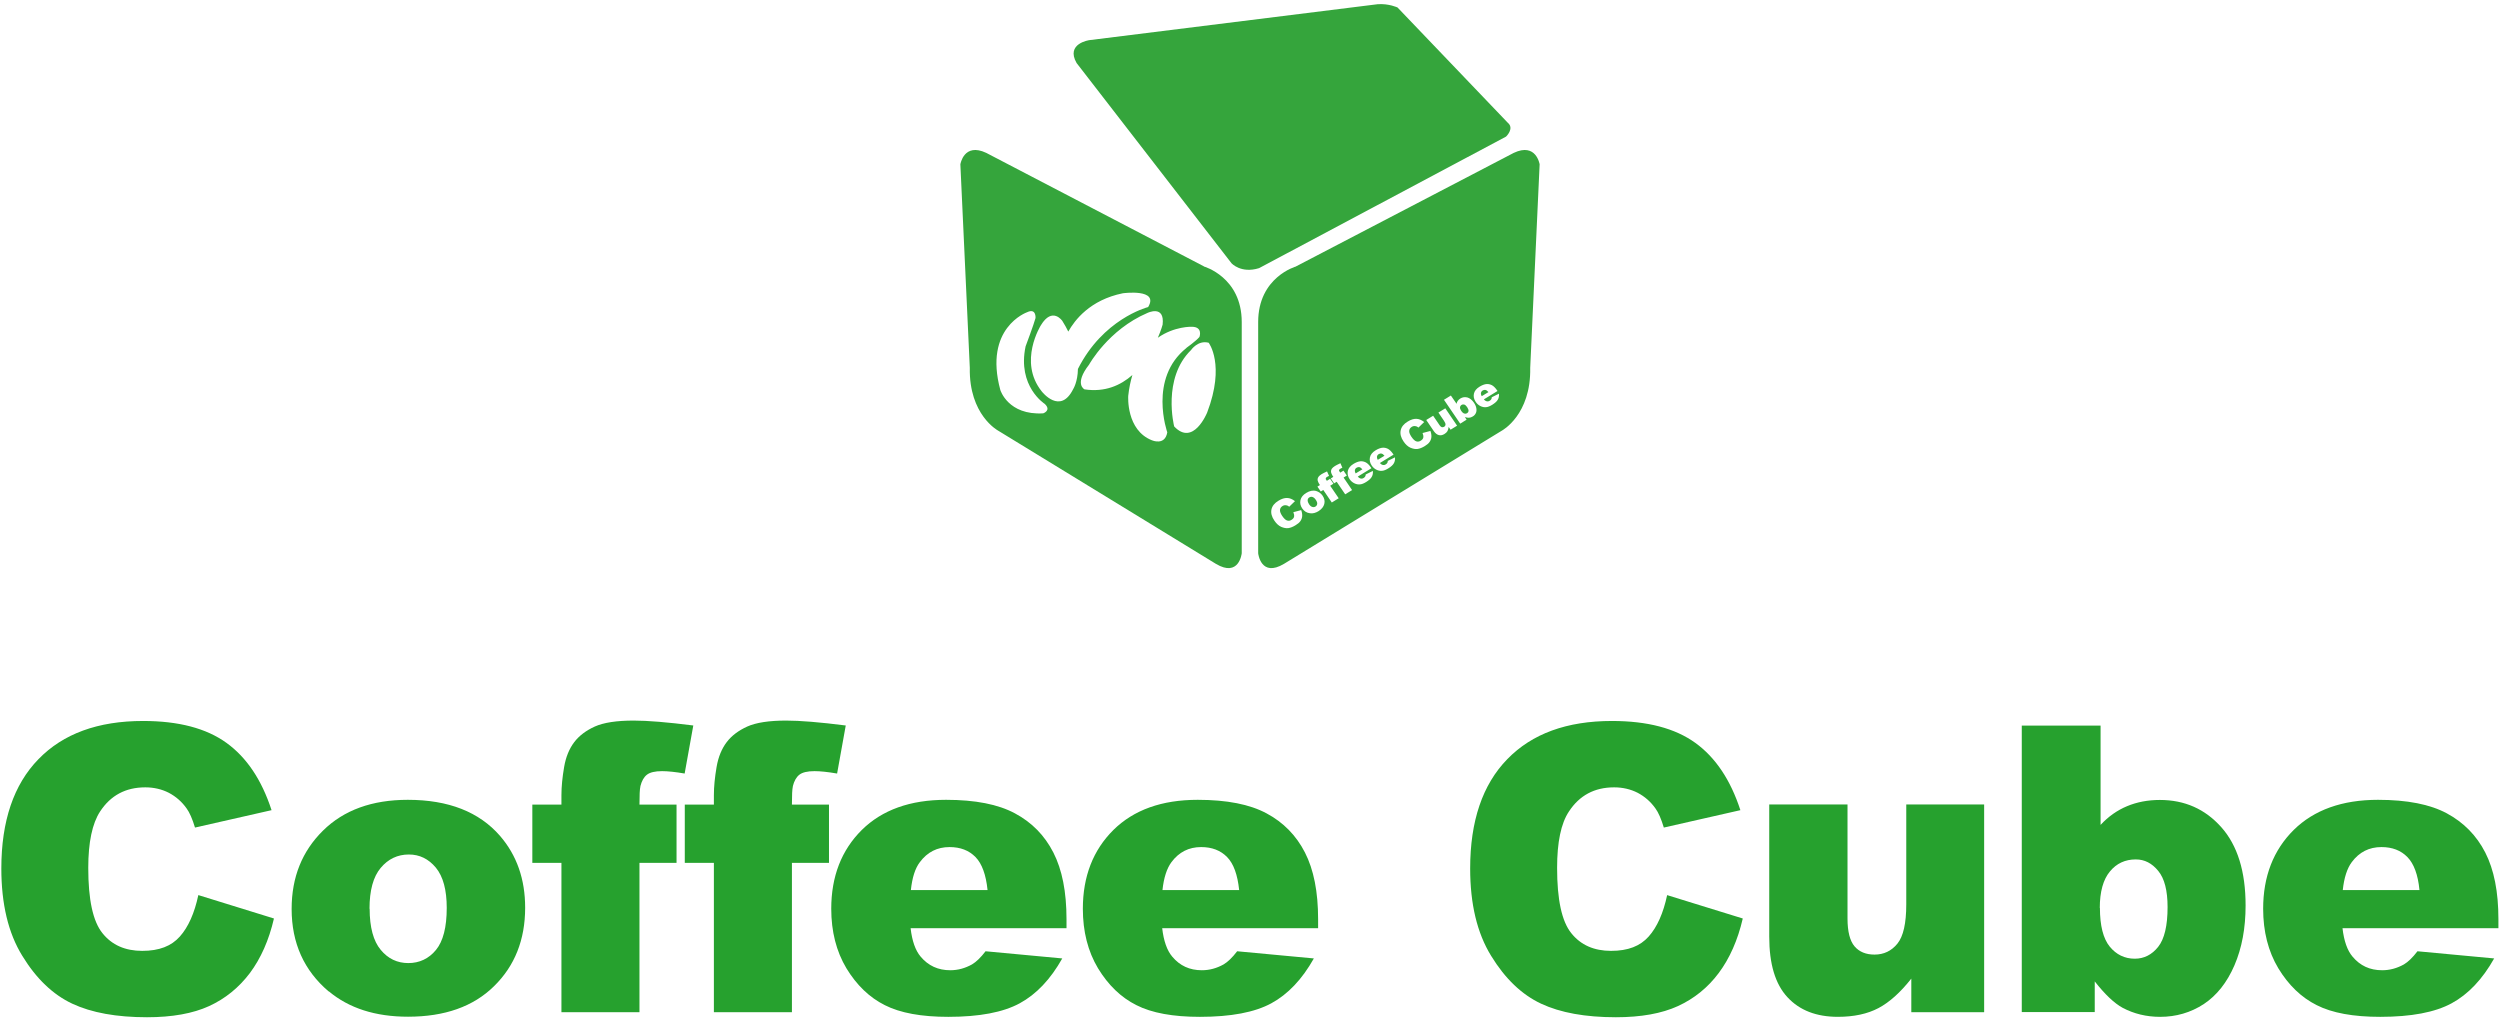
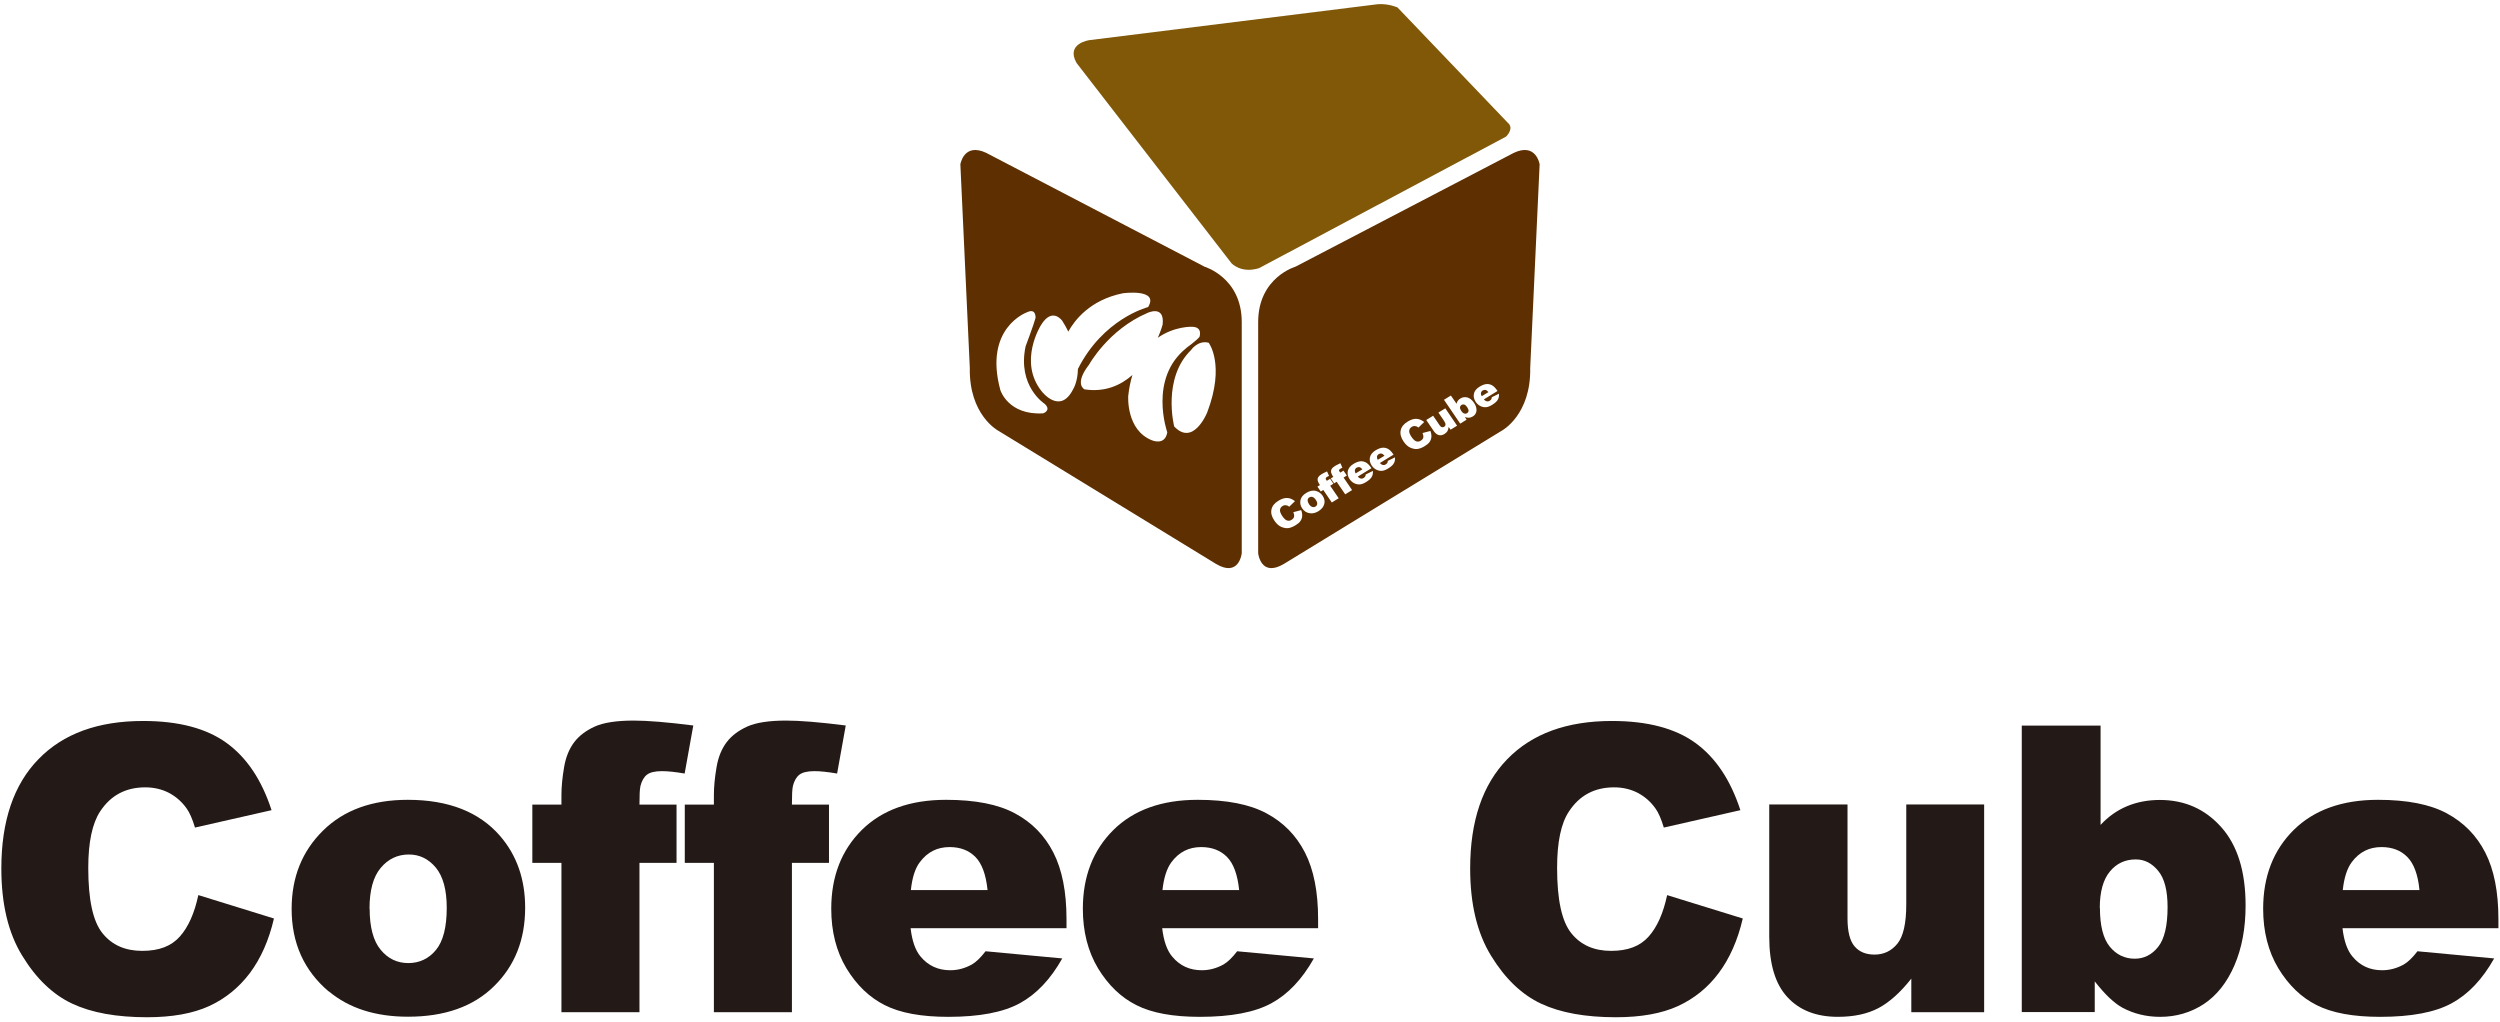
<svg xmlns="http://www.w3.org/2000/svg" width="164" height="67" viewBox="0 0 164 67" fill="none">
-   <path d="M80.785 17.267C80.785 17.267 81.404 17.962 82.595 17.59L98.797 8.961C98.797 8.961 99.363 8.424 98.91 8.052L91.678 0.491C91.678 0.491 91.112 0.225 90.38 0.276L71.47 2.632C71.47 2.632 69.886 2.847 70.625 4.135L80.785 17.267Z" fill="#35A53C" />
-   <path d="M63 10.78C63 10.78 63.226 9.334 64.696 10.028L78.982 17.476L78.976 17.482C78.976 17.482 81.458 18.177 81.458 21.127V36.293C81.456 36.313 81.281 37.897 79.761 36.987L65.481 28.252C65.456 28.238 63.56 27.214 63.619 24.127L63 10.78ZM76.268 21.297C76.42 19.965 75.263 20.533 75.263 20.533C72.701 21.632 71.443 23.919 71.443 23.919C70.439 25.207 71.144 25.542 71.144 25.542C72.482 25.744 73.507 25.283 74.285 24.601C74.165 25.005 74.065 25.46 74.012 25.972C74.01 25.998 73.869 28.218 75.569 28.884C75.586 28.891 76.423 29.253 76.574 28.359C76.574 28.359 75.317 24.829 77.831 22.826V22.819C77.831 22.819 78.437 22.39 78.684 22.105C78.69 22.087 78.925 21.437 78.178 21.436C78.178 21.436 77.046 21.392 75.955 22.156C76.175 21.651 76.268 21.297 76.268 21.297ZM79.289 22.484C78.584 22.295 78.131 22.965 78.131 22.965C76.23 24.82 77.019 27.946 77.026 27.974C78.275 29.303 79.176 27.095 79.189 27.064C80.393 23.913 79.289 22.484 79.289 22.484ZM67.931 20.861C67.931 20.853 67.98 20.194 67.378 20.482C67.34 20.496 64.518 21.514 65.622 25.586C65.622 25.586 66.128 27.254 68.436 27.115C68.442 27.113 68.986 26.923 68.536 26.496C68.536 26.496 66.726 25.352 67.278 22.725C67.283 22.713 67.831 21.245 67.931 20.861ZM75.318 20.143C76.061 18.91 73.659 19.238 73.659 19.238C71.51 19.674 70.499 21 70.08 21.752C69.967 21.525 69.841 21.291 69.688 21.051C69.688 21.051 69.035 20.097 68.283 21.335C68.283 21.335 66.773 23.723 68.337 25.675C68.357 25.7 69.548 27.233 70.399 25.529C70.405 25.521 70.699 25.054 70.712 24.203C72.35 20.951 75.188 20.177 75.318 20.143ZM75.318 20.143C75.317 20.144 75.317 20.146 75.316 20.148L75.323 20.142C75.323 20.142 75.322 20.142 75.318 20.143Z" fill="#35A53C" />
-   <path d="M99.304 10.028C100.774 9.334 101 10.78 101 10.78L100.382 24.127C100.441 27.223 98.532 28.244 98.519 28.252L84.232 36.987C82.716 37.895 82.539 36.321 82.536 36.293V21.127C82.536 18.177 85.018 17.481 85.018 17.481V17.476L99.304 10.028ZM84.439 32.667C84.266 32.661 84.079 32.718 83.873 32.844C83.607 33.002 83.454 33.197 83.407 33.425C83.361 33.652 83.421 33.898 83.601 34.157C83.734 34.353 83.88 34.486 84.046 34.562C84.212 34.631 84.365 34.663 84.512 34.645C84.651 34.626 84.818 34.562 84.991 34.454C85.137 34.366 85.244 34.278 85.311 34.177C85.377 34.076 85.417 33.968 85.424 33.849C85.43 33.729 85.411 33.602 85.357 33.463L84.831 33.602H84.845C84.891 33.715 84.905 33.81 84.892 33.893C84.878 33.975 84.818 34.044 84.725 34.101C84.632 34.164 84.531 34.177 84.432 34.145C84.332 34.114 84.226 34.012 84.106 33.836C84.013 33.691 83.967 33.576 83.967 33.481C83.967 33.355 84.027 33.261 84.14 33.191C84.186 33.166 84.239 33.141 84.292 33.141C84.345 33.141 84.399 33.147 84.452 33.166C84.485 33.179 84.526 33.204 84.572 33.242L84.951 32.875C84.778 32.742 84.611 32.673 84.439 32.667ZM86.349 32.212C86.142 32.149 85.915 32.194 85.683 32.339C85.477 32.465 85.357 32.616 85.311 32.806C85.271 32.995 85.304 33.173 85.424 33.35C85.55 33.539 85.723 33.646 85.942 33.671C86.122 33.696 86.309 33.646 86.495 33.532C86.701 33.4 86.828 33.242 86.874 33.059C86.921 32.869 86.88 32.693 86.761 32.516C86.654 32.364 86.515 32.263 86.349 32.212ZM86.103 32.603C86.176 32.629 86.249 32.686 86.315 32.787C86.388 32.894 86.421 32.983 86.408 33.059C86.395 33.134 86.362 33.192 86.295 33.23C86.235 33.267 86.162 33.28 86.089 33.255C86.009 33.236 85.936 33.172 85.869 33.071V33.065C85.803 32.964 85.777 32.876 85.783 32.8C85.79 32.724 85.829 32.667 85.895 32.629C85.955 32.591 86.029 32.578 86.103 32.603ZM87.054 30.924C86.894 31 86.774 31.056 86.694 31.106C86.601 31.169 86.528 31.227 86.495 31.277C86.462 31.328 86.435 31.385 86.435 31.436C86.428 31.486 86.441 31.543 86.468 31.605C86.494 31.669 86.521 31.726 86.555 31.77L86.588 31.82L86.422 31.922L86.642 32.244L86.808 32.143L87.366 32.964L87.819 32.685L87.26 31.865L87.473 31.732L87.253 31.41L87.04 31.543C87.007 31.492 86.981 31.441 86.981 31.441L86.974 31.454C86.967 31.416 86.967 31.391 86.974 31.366C86.98 31.341 87.007 31.315 87.047 31.29C87.08 31.265 87.127 31.246 87.186 31.221L87.054 30.924ZM87.932 30.387C87.772 30.462 87.652 30.52 87.572 30.57C87.479 30.633 87.406 30.69 87.373 30.74C87.34 30.791 87.314 30.848 87.314 30.898C87.307 30.949 87.32 31.006 87.347 31.069C87.373 31.132 87.399 31.189 87.433 31.233L87.466 31.283L87.3 31.385L87.519 31.707L87.686 31.605L88.245 32.427L88.697 32.149L88.139 31.328L88.352 31.195L88.132 30.873L87.919 31.006C87.886 30.955 87.858 30.904 87.858 30.904L87.846 30.917C87.839 30.879 87.839 30.854 87.846 30.829C87.852 30.804 87.879 30.778 87.919 30.753C87.952 30.728 87.999 30.709 88.059 30.684L87.932 30.387ZM89.236 30.261C89.11 30.273 88.956 30.33 88.79 30.431C88.584 30.557 88.458 30.709 88.418 30.892C88.378 31.075 88.417 31.259 88.537 31.436C88.624 31.562 88.731 31.65 88.851 31.707C88.97 31.764 89.09 31.789 89.21 31.776C89.33 31.77 89.469 31.713 89.622 31.618C89.802 31.505 89.922 31.397 89.981 31.29C90.048 31.183 90.075 31.049 90.061 30.892L89.589 31.126C89.589 31.176 89.576 31.221 89.562 31.246C89.536 31.29 89.502 31.328 89.456 31.354C89.39 31.398 89.316 31.41 89.236 31.385C89.183 31.372 89.123 31.328 89.069 31.265L89.968 30.715L89.961 30.709L89.928 30.658C89.821 30.507 89.716 30.399 89.603 30.336C89.49 30.279 89.369 30.248 89.236 30.261ZM89.176 30.645C89.236 30.658 89.303 30.703 89.369 30.785H89.376L88.93 31.057C88.89 30.987 88.877 30.924 88.877 30.873C88.884 30.791 88.917 30.728 88.99 30.684C89.05 30.646 89.116 30.633 89.176 30.645ZM90.686 29.37C90.56 29.383 90.407 29.439 90.241 29.54C90.035 29.666 89.908 29.818 89.868 30.001C89.828 30.184 89.868 30.368 89.988 30.545C90.075 30.671 90.181 30.76 90.301 30.816C90.421 30.873 90.54 30.898 90.66 30.886C90.78 30.879 90.919 30.822 91.072 30.727C91.252 30.614 91.372 30.507 91.432 30.399C91.498 30.292 91.525 30.159 91.512 30.001L91.039 30.235C91.039 30.286 91.026 30.324 91.013 30.355C90.986 30.4 90.953 30.438 90.906 30.463C90.84 30.507 90.766 30.519 90.686 30.494C90.633 30.482 90.574 30.437 90.52 30.374L91.419 29.824L91.412 29.818L91.379 29.768C91.272 29.616 91.166 29.509 91.053 29.445C90.94 29.389 90.82 29.358 90.686 29.37ZM90.627 29.755C90.687 29.767 90.753 29.812 90.819 29.894H90.826L90.381 30.166C90.341 30.096 90.327 30.033 90.327 29.982C90.334 29.9 90.367 29.837 90.44 29.793C90.5 29.755 90.567 29.742 90.627 29.755ZM92.916 27.475C92.743 27.468 92.557 27.525 92.351 27.651C92.085 27.809 91.931 28.005 91.885 28.232C91.838 28.46 91.897 28.707 92.077 28.966C92.21 29.162 92.357 29.294 92.523 29.37C92.69 29.439 92.843 29.471 92.989 29.452C93.129 29.433 93.295 29.37 93.468 29.263C93.614 29.174 93.721 29.085 93.787 28.984C93.854 28.883 93.894 28.776 93.9 28.656C93.907 28.536 93.887 28.41 93.834 28.27L93.309 28.409H93.321C93.368 28.523 93.382 28.618 93.368 28.7C93.355 28.782 93.295 28.851 93.202 28.908C93.109 28.971 93.009 28.985 92.909 28.953C92.809 28.922 92.703 28.82 92.583 28.644C92.49 28.498 92.444 28.385 92.443 28.29C92.443 28.164 92.503 28.069 92.616 27.999C92.663 27.974 92.716 27.948 92.769 27.948C92.823 27.948 92.876 27.955 92.929 27.974C92.962 27.986 93.002 28.012 93.049 28.05L93.428 27.684C93.255 27.551 93.089 27.481 92.916 27.475ZM94.359 27.064L94.732 27.613C94.799 27.714 94.832 27.797 94.825 27.86C94.819 27.917 94.785 27.968 94.732 27.999C94.679 28.024 94.632 28.037 94.586 28.024C94.539 28.012 94.486 27.968 94.439 27.898L94.014 27.273L93.561 27.551L94.054 28.277C94.153 28.422 94.266 28.51 94.386 28.542C94.505 28.574 94.626 28.548 94.752 28.473C94.845 28.416 94.912 28.353 94.952 28.283C94.992 28.214 95.018 28.119 95.031 28.006L95.158 28.189L95.577 27.93L95.584 27.923L94.812 26.786L94.359 27.064ZM94.726 26.225L94.719 26.218L95.79 27.791L96.209 27.531L96.097 27.361C96.203 27.393 96.289 27.405 96.356 27.405C96.449 27.399 96.529 27.374 96.608 27.323C96.701 27.273 96.768 27.197 96.814 27.102C96.861 27.008 96.868 26.9 96.848 26.78C96.828 26.66 96.775 26.54 96.689 26.414C96.562 26.231 96.416 26.116 96.256 26.072C96.09 26.034 95.943 26.053 95.797 26.142C95.73 26.186 95.671 26.237 95.631 26.294C95.591 26.351 95.564 26.414 95.551 26.489L95.178 25.946L94.726 26.225ZM95.883 26.559C95.936 26.527 95.99 26.521 96.057 26.54C96.116 26.559 96.183 26.616 96.242 26.704C96.309 26.805 96.343 26.894 96.336 26.957C96.329 27.02 96.295 27.071 96.242 27.102C96.189 27.14 96.123 27.146 96.057 27.127C95.99 27.108 95.923 27.051 95.856 26.95C95.797 26.862 95.77 26.786 95.776 26.717C95.79 26.647 95.823 26.596 95.883 26.559ZM97.507 25.194C97.38 25.207 97.227 25.264 97.061 25.365C96.855 25.491 96.728 25.643 96.689 25.826C96.649 26.009 96.689 26.192 96.809 26.369C96.895 26.495 97.001 26.584 97.121 26.641C97.241 26.698 97.361 26.724 97.481 26.711C97.6 26.705 97.74 26.647 97.893 26.553C98.072 26.439 98.192 26.332 98.252 26.225C98.319 26.117 98.345 25.984 98.332 25.826L97.859 26.06C97.859 26.11 97.846 26.154 97.833 26.18C97.806 26.224 97.773 26.262 97.727 26.287C97.66 26.331 97.587 26.345 97.507 26.319C97.454 26.307 97.394 26.262 97.341 26.199L98.238 25.649L98.232 25.643L98.199 25.593C98.093 25.441 97.986 25.334 97.873 25.27C97.76 25.214 97.64 25.182 97.507 25.194ZM97.447 25.58C97.507 25.593 97.573 25.643 97.64 25.719H97.647L97.201 25.99C97.161 25.921 97.147 25.858 97.147 25.808C97.154 25.726 97.188 25.662 97.261 25.618C97.321 25.58 97.387 25.567 97.447 25.58Z" fill="#35A53C" />
-   <path d="M12.992 58.712L17.971 60.253C17.64 61.681 17.108 62.874 16.393 63.831C15.669 64.789 14.78 65.512 13.716 66C12.652 66.487 11.292 66.731 9.644 66.731C7.647 66.731 6.008 66.435 4.744 65.843C3.48 65.251 2.381 64.206 1.466 62.708C0.541 61.211 0.088 59.304 0.088 56.97C0.088 53.861 0.899 51.467 2.521 49.804C4.142 48.132 6.427 47.296 9.391 47.296C11.711 47.296 13.533 47.775 14.858 48.733C16.183 49.691 17.169 51.162 17.814 53.147L12.792 54.288C12.617 53.713 12.434 53.295 12.242 53.034C11.929 52.59 11.536 52.251 11.074 52.007C10.612 51.772 10.098 51.65 9.531 51.65C8.24 51.65 7.255 52.181 6.566 53.234C6.052 54.018 5.79 55.255 5.79 56.935C5.79 59.016 6.095 60.444 6.723 61.219C7.342 61.994 8.214 62.377 9.33 62.377C10.446 62.377 11.24 62.064 11.798 61.437C12.356 60.81 12.757 59.904 13.01 58.72L12.992 58.712Z" fill="#26A12E" />
-   <path d="M21.564 65.041C19.942 63.666 19.131 61.863 19.131 59.625C19.131 57.544 19.82 55.838 21.189 54.488C22.558 53.138 24.415 52.468 26.751 52.468C29.419 52.468 31.434 53.26 32.803 54.836C33.901 56.108 34.45 57.675 34.45 59.547C34.45 61.645 33.77 63.361 32.41 64.693C31.05 66.034 29.167 66.696 26.769 66.696C24.624 66.696 22.898 66.139 21.572 65.033L21.564 65.041ZM24.249 59.617C24.249 60.827 24.493 61.733 24.973 62.307C25.452 62.891 26.063 63.178 26.786 63.178C27.51 63.178 28.129 62.891 28.6 62.316C29.071 61.741 29.306 60.827 29.306 59.556C29.306 58.38 29.071 57.501 28.591 56.917C28.112 56.343 27.527 56.055 26.821 56.055C26.08 56.055 25.461 56.351 24.973 56.935C24.484 57.518 24.24 58.415 24.24 59.608L24.249 59.617Z" fill="#26A12E" />
-   <path d="M42.01 51.589C41.966 51.78 41.949 52.172 41.949 52.781H44.381V56.604H41.949V66.4H36.83V56.604H34.921V52.781H36.83V52.163C36.83 51.606 36.891 50.996 37.005 50.326C37.118 49.655 37.345 49.115 37.667 48.689C37.99 48.262 38.444 47.923 39.019 47.661C39.603 47.4 40.449 47.27 41.574 47.27C42.472 47.27 43.771 47.374 45.48 47.592L44.913 50.744C44.303 50.639 43.806 50.587 43.431 50.587C42.969 50.587 42.637 50.666 42.437 50.822C42.236 50.979 42.097 51.231 42.01 51.571V51.589Z" fill="#26A12E" />
-   <path d="M52.011 51.589C51.967 51.78 51.95 52.172 51.95 52.781H54.382V56.604H51.95V66.4H46.831V56.604H44.922V52.781H46.831V52.163C46.831 51.606 46.892 50.996 47.006 50.326C47.119 49.655 47.346 49.115 47.668 48.689C47.991 48.262 48.444 47.923 49.02 47.661C49.604 47.4 50.45 47.27 51.575 47.27C52.473 47.27 53.772 47.374 55.481 47.592L54.914 50.744C54.304 50.639 53.807 50.587 53.432 50.587C52.97 50.587 52.638 50.666 52.438 50.822C52.237 50.979 52.098 51.231 52.011 51.571V51.589Z" fill="#26A12E" />
-   <path d="M69.981 60.888H59.736C59.831 61.724 60.05 62.351 60.398 62.76C60.895 63.352 61.541 63.648 62.334 63.648C62.84 63.648 63.31 63.518 63.764 63.265C64.043 63.1 64.339 62.812 64.653 62.403L69.684 62.873C68.917 64.24 67.984 65.224 66.894 65.816C65.804 66.409 64.243 66.705 62.212 66.705C60.442 66.705 59.056 66.452 58.044 65.938C57.033 65.433 56.196 64.624 55.524 63.518C54.862 62.412 54.53 61.106 54.53 59.617C54.53 57.492 55.202 55.768 56.536 54.444C57.87 53.13 59.709 52.468 62.064 52.468C63.973 52.468 65.482 52.764 66.58 53.356C67.688 53.948 68.525 54.801 69.1 55.925C69.675 57.048 69.963 58.502 69.963 60.296V60.888H69.981ZM64.784 58.389C64.679 57.379 64.418 56.656 63.991 56.221C63.563 55.785 62.997 55.568 62.29 55.568C61.48 55.568 60.834 55.898 60.346 56.552C60.032 56.961 59.84 57.57 59.753 58.389H64.784Z" fill="#26A12E" />
-   <path d="M86.486 60.888H76.24C76.336 61.724 76.554 62.351 76.903 62.76C77.4 63.352 78.037 63.648 78.839 63.648C79.345 63.648 79.815 63.518 80.269 63.265C80.548 63.1 80.844 62.812 81.158 62.403L86.189 62.873C85.422 64.24 84.489 65.224 83.399 65.816C82.309 66.409 80.748 66.705 78.717 66.705C76.947 66.705 75.56 66.452 74.549 65.938C73.538 65.433 72.701 64.624 72.029 63.518C71.367 62.412 71.035 61.106 71.035 59.617C71.035 57.492 71.707 55.768 73.041 54.444C74.375 53.13 76.214 52.468 78.569 52.468C80.478 52.468 81.987 52.764 83.085 53.356C84.192 53.948 85.029 54.801 85.605 55.925C86.18 57.048 86.468 58.502 86.468 60.296V60.888H86.486ZM81.289 58.389C81.184 57.379 80.923 56.656 80.496 56.221C80.068 55.785 79.501 55.568 78.795 55.568C77.984 55.568 77.339 55.898 76.851 56.552C76.546 56.961 76.345 57.57 76.258 58.389H81.289Z" fill="#26A12E" />
-   <path d="M109.339 58.712L114.326 60.253C113.995 61.681 113.463 62.874 112.748 63.831C112.033 64.789 111.135 65.512 110.071 66C109.008 66.487 107.648 66.731 106 66.731C104.003 66.731 102.364 66.435 101.099 65.843C99.835 65.251 98.737 64.206 97.821 62.708C96.897 61.211 96.443 59.304 96.443 56.97C96.443 53.861 97.254 51.467 98.876 49.804C100.498 48.132 102.782 47.296 105.747 47.296C108.066 47.296 109.888 47.775 111.214 48.733C112.539 49.691 113.524 51.162 114.169 53.147L109.147 54.288C108.973 53.713 108.79 53.295 108.598 53.034C108.284 52.59 107.892 52.251 107.43 52.007C106.967 51.772 106.453 51.65 105.886 51.65C104.596 51.65 103.611 52.181 102.922 53.234C102.399 54.018 102.146 55.255 102.146 56.935C102.146 59.016 102.451 60.444 103.079 61.219C103.698 61.994 104.57 62.377 105.686 62.377C106.802 62.377 107.595 62.064 108.153 61.437C108.711 60.81 109.112 59.904 109.365 58.72L109.339 58.712Z" fill="#26A12E" />
-   <path d="M130.152 66.4H125.382V64.197C124.667 65.102 123.952 65.747 123.229 66.13C122.505 66.513 121.616 66.704 120.561 66.704C119.157 66.704 118.05 66.278 117.256 65.416C116.454 64.554 116.062 63.23 116.062 61.445V52.773H121.197V60.261C121.197 61.114 121.354 61.724 121.659 62.081C121.964 62.438 122.4 62.621 122.967 62.621C123.577 62.621 124.074 62.386 124.467 61.907C124.859 61.428 125.051 60.566 125.051 59.329V52.773H130.16V66.391L130.152 66.4Z" fill="#26A12E" />
-   <path d="M132.637 47.6H137.798V54.114C138.304 53.565 138.888 53.156 139.534 52.886C140.179 52.616 140.902 52.477 141.687 52.477C143.309 52.477 144.652 53.069 145.715 54.262C146.779 55.455 147.311 57.17 147.311 59.399C147.311 60.888 147.067 62.194 146.579 63.326C146.09 64.458 145.419 65.303 144.565 65.869C143.71 66.426 142.751 66.705 141.705 66.705C140.807 66.705 139.987 66.505 139.246 66.113C138.688 65.808 138.077 65.225 137.415 64.38V66.391H132.628V47.592L132.637 47.6ZM137.755 59.556C137.755 60.731 137.973 61.576 138.4 62.099C138.827 62.621 139.377 62.891 140.039 62.891C140.65 62.891 141.164 62.63 141.574 62.116C141.984 61.602 142.193 60.731 142.193 59.504C142.193 58.424 141.992 57.632 141.583 57.135C141.173 56.63 140.684 56.378 140.109 56.378C139.411 56.378 138.845 56.639 138.409 57.17C137.973 57.693 137.746 58.494 137.746 59.565L137.755 59.556Z" fill="#26A12E" />
-   <path d="M163.913 60.888H153.668C153.764 61.724 153.982 62.351 154.331 62.76C154.828 63.352 155.464 63.648 156.267 63.648C156.772 63.648 157.243 63.518 157.697 63.265C157.976 63.1 158.272 62.812 158.586 62.403L163.617 62.873C162.85 64.24 161.917 65.224 160.827 65.816C159.737 66.409 158.176 66.705 156.144 66.705C154.375 66.705 152.988 66.452 151.977 65.938C150.965 65.433 150.128 64.624 149.457 63.518C148.794 62.412 148.463 61.106 148.463 59.617C148.463 57.492 149.134 55.768 150.468 54.444C151.802 53.13 153.651 52.468 155.996 52.468C157.906 52.468 159.414 52.764 160.513 53.356C161.611 53.948 162.457 54.801 163.033 55.925C163.608 57.048 163.896 58.502 163.896 60.296V60.888H163.913ZM158.717 58.389C158.621 57.379 158.35 56.656 157.923 56.221C157.496 55.785 156.929 55.568 156.223 55.568C155.412 55.568 154.767 55.898 154.279 56.552C153.973 56.961 153.773 57.57 153.686 58.389H158.717Z" fill="#26A12E" />
+   <path d="M80.785 17.267C80.785 17.267 81.404 17.962 82.595 17.59L98.797 8.961C98.797 8.961 99.363 8.424 98.91 8.052L91.678 0.491C91.678 0.491 91.112 0.225 90.38 0.276L71.47 2.632C71.47 2.632 69.886 2.847 70.625 4.135L80.785 17.267Z" fill="#805808" />
+   <path d="M63 10.78C63 10.78 63.226 9.334 64.696 10.028L78.982 17.476L78.976 17.482C78.976 17.482 81.458 18.177 81.458 21.127V36.293C81.456 36.313 81.281 37.897 79.761 36.987L65.481 28.252C65.456 28.238 63.56 27.214 63.619 24.127L63 10.78ZM76.268 21.297C76.42 19.965 75.263 20.533 75.263 20.533C72.701 21.632 71.443 23.919 71.443 23.919C70.439 25.207 71.144 25.542 71.144 25.542C72.482 25.744 73.507 25.283 74.285 24.601C74.165 25.005 74.065 25.46 74.012 25.972C74.01 25.998 73.869 28.218 75.569 28.884C75.586 28.891 76.423 29.253 76.574 28.359C76.574 28.359 75.317 24.829 77.831 22.826V22.819C77.831 22.819 78.437 22.39 78.684 22.105C78.69 22.087 78.925 21.437 78.178 21.436C78.178 21.436 77.046 21.392 75.955 22.156C76.175 21.651 76.268 21.297 76.268 21.297ZM79.289 22.484C78.584 22.295 78.131 22.965 78.131 22.965C76.23 24.82 77.019 27.946 77.026 27.974C78.275 29.303 79.176 27.095 79.189 27.064C80.393 23.913 79.289 22.484 79.289 22.484ZM67.931 20.861C67.931 20.853 67.98 20.194 67.378 20.482C67.34 20.496 64.518 21.514 65.622 25.586C65.622 25.586 66.128 27.254 68.436 27.115C68.442 27.113 68.986 26.923 68.536 26.496C68.536 26.496 66.726 25.352 67.278 22.725C67.283 22.713 67.831 21.245 67.931 20.861ZM75.318 20.143C76.061 18.91 73.659 19.238 73.659 19.238C71.51 19.674 70.499 21 70.08 21.752C69.967 21.525 69.841 21.291 69.688 21.051C69.688 21.051 69.035 20.097 68.283 21.335C68.283 21.335 66.773 23.723 68.337 25.675C68.357 25.7 69.548 27.233 70.399 25.529C70.405 25.521 70.699 25.054 70.712 24.203C72.35 20.951 75.188 20.177 75.318 20.143ZM75.318 20.143C75.317 20.144 75.317 20.146 75.316 20.148L75.323 20.142C75.323 20.142 75.322 20.142 75.318 20.143Z" fill="#5E2F00" />
+   <path d="M99.304 10.028C100.774 9.334 101 10.78 101 10.78L100.382 24.127C100.441 27.223 98.532 28.244 98.519 28.252L84.232 36.987C82.716 37.895 82.539 36.321 82.536 36.293V21.127C82.536 18.177 85.018 17.481 85.018 17.481V17.476L99.304 10.028ZM84.439 32.667C84.266 32.661 84.079 32.718 83.873 32.844C83.607 33.002 83.454 33.197 83.407 33.425C83.361 33.652 83.421 33.898 83.601 34.157C83.734 34.353 83.88 34.486 84.046 34.562C84.212 34.631 84.365 34.663 84.512 34.645C84.651 34.626 84.818 34.562 84.991 34.454C85.137 34.366 85.244 34.278 85.311 34.177C85.377 34.076 85.417 33.968 85.424 33.849C85.43 33.729 85.411 33.602 85.357 33.463L84.831 33.602H84.845C84.891 33.715 84.905 33.81 84.892 33.893C84.878 33.975 84.818 34.044 84.725 34.101C84.632 34.164 84.531 34.177 84.432 34.145C84.332 34.114 84.226 34.012 84.106 33.836C84.013 33.691 83.967 33.576 83.967 33.481C83.967 33.355 84.027 33.261 84.14 33.191C84.186 33.166 84.239 33.141 84.292 33.141C84.345 33.141 84.399 33.147 84.452 33.166C84.485 33.179 84.526 33.204 84.572 33.242L84.951 32.875C84.778 32.742 84.611 32.673 84.439 32.667ZM86.349 32.212C86.142 32.149 85.915 32.194 85.683 32.339C85.477 32.465 85.357 32.616 85.311 32.806C85.271 32.995 85.304 33.173 85.424 33.35C85.55 33.539 85.723 33.646 85.942 33.671C86.122 33.696 86.309 33.646 86.495 33.532C86.701 33.4 86.828 33.242 86.874 33.059C86.921 32.869 86.88 32.693 86.761 32.516C86.654 32.364 86.515 32.263 86.349 32.212ZM86.103 32.603C86.176 32.629 86.249 32.686 86.315 32.787C86.388 32.894 86.421 32.983 86.408 33.059C86.395 33.134 86.362 33.192 86.295 33.23C86.235 33.267 86.162 33.28 86.089 33.255C86.009 33.236 85.936 33.172 85.869 33.071V33.065C85.803 32.964 85.777 32.876 85.783 32.8C85.79 32.724 85.829 32.667 85.895 32.629C85.955 32.591 86.029 32.578 86.103 32.603ZM87.054 30.924C86.894 31 86.774 31.056 86.694 31.106C86.601 31.169 86.528 31.227 86.495 31.277C86.462 31.328 86.435 31.385 86.435 31.436C86.428 31.486 86.441 31.543 86.468 31.605C86.494 31.669 86.521 31.726 86.555 31.77L86.588 31.82L86.422 31.922L86.642 32.244L86.808 32.143L87.366 32.964L87.819 32.685L87.26 31.865L87.473 31.732L87.253 31.41L87.04 31.543C87.007 31.492 86.981 31.441 86.981 31.441L86.974 31.454C86.967 31.416 86.967 31.391 86.974 31.366C86.98 31.341 87.007 31.315 87.047 31.29C87.08 31.265 87.127 31.246 87.186 31.221L87.054 30.924ZM87.932 30.387C87.772 30.462 87.652 30.52 87.572 30.57C87.479 30.633 87.406 30.69 87.373 30.74C87.34 30.791 87.314 30.848 87.314 30.898C87.307 30.949 87.32 31.006 87.347 31.069C87.373 31.132 87.399 31.189 87.433 31.233L87.466 31.283L87.3 31.385L87.519 31.707L87.686 31.605L88.245 32.427L88.697 32.149L88.139 31.328L88.352 31.195L88.132 30.873L87.919 31.006C87.886 30.955 87.858 30.904 87.858 30.904L87.846 30.917C87.839 30.879 87.839 30.854 87.846 30.829C87.852 30.804 87.879 30.778 87.919 30.753C87.952 30.728 87.999 30.709 88.059 30.684L87.932 30.387ZM89.236 30.261C89.11 30.273 88.956 30.33 88.79 30.431C88.584 30.557 88.458 30.709 88.418 30.892C88.378 31.075 88.417 31.259 88.537 31.436C88.624 31.562 88.731 31.65 88.851 31.707C88.97 31.764 89.09 31.789 89.21 31.776C89.33 31.77 89.469 31.713 89.622 31.618C89.802 31.505 89.922 31.397 89.981 31.29C90.048 31.183 90.075 31.049 90.061 30.892L89.589 31.126C89.589 31.176 89.576 31.221 89.562 31.246C89.536 31.29 89.502 31.328 89.456 31.354C89.39 31.398 89.316 31.41 89.236 31.385C89.183 31.372 89.123 31.328 89.069 31.265L89.968 30.715L89.961 30.709L89.928 30.658C89.821 30.507 89.716 30.399 89.603 30.336C89.49 30.279 89.369 30.248 89.236 30.261ZM89.176 30.645C89.236 30.658 89.303 30.703 89.369 30.785H89.376L88.93 31.057C88.89 30.987 88.877 30.924 88.877 30.873C88.884 30.791 88.917 30.728 88.99 30.684C89.05 30.646 89.116 30.633 89.176 30.645ZM90.686 29.37C90.56 29.383 90.407 29.439 90.241 29.54C90.035 29.666 89.908 29.818 89.868 30.001C89.828 30.184 89.868 30.368 89.988 30.545C90.075 30.671 90.181 30.76 90.301 30.816C90.421 30.873 90.54 30.898 90.66 30.886C90.78 30.879 90.919 30.822 91.072 30.727C91.252 30.614 91.372 30.507 91.432 30.399C91.498 30.292 91.525 30.159 91.512 30.001L91.039 30.235C91.039 30.286 91.026 30.324 91.013 30.355C90.986 30.4 90.953 30.438 90.906 30.463C90.84 30.507 90.766 30.519 90.686 30.494C90.633 30.482 90.574 30.437 90.52 30.374L91.419 29.824L91.412 29.818L91.379 29.768C91.272 29.616 91.166 29.509 91.053 29.445C90.94 29.389 90.82 29.358 90.686 29.37ZM90.627 29.755C90.687 29.767 90.753 29.812 90.819 29.894H90.826L90.381 30.166C90.341 30.096 90.327 30.033 90.327 29.982C90.334 29.9 90.367 29.837 90.44 29.793C90.5 29.755 90.567 29.742 90.627 29.755ZM92.916 27.475C92.743 27.468 92.557 27.525 92.351 27.651C92.085 27.809 91.931 28.005 91.885 28.232C91.838 28.46 91.897 28.707 92.077 28.966C92.21 29.162 92.357 29.294 92.523 29.37C92.69 29.439 92.843 29.471 92.989 29.452C93.129 29.433 93.295 29.37 93.468 29.263C93.614 29.174 93.721 29.085 93.787 28.984C93.854 28.883 93.894 28.776 93.9 28.656C93.907 28.536 93.887 28.41 93.834 28.27L93.309 28.409H93.321C93.368 28.523 93.382 28.618 93.368 28.7C93.355 28.782 93.295 28.851 93.202 28.908C93.109 28.971 93.009 28.985 92.909 28.953C92.809 28.922 92.703 28.82 92.583 28.644C92.49 28.498 92.444 28.385 92.443 28.29C92.443 28.164 92.503 28.069 92.616 27.999C92.663 27.974 92.716 27.948 92.769 27.948C92.823 27.948 92.876 27.955 92.929 27.974C92.962 27.986 93.002 28.012 93.049 28.05L93.428 27.684C93.255 27.551 93.089 27.481 92.916 27.475ZM94.359 27.064L94.732 27.613C94.799 27.714 94.832 27.797 94.825 27.86C94.819 27.917 94.785 27.968 94.732 27.999C94.679 28.024 94.632 28.037 94.586 28.024C94.539 28.012 94.486 27.968 94.439 27.898L94.014 27.273L93.561 27.551L94.054 28.277C94.153 28.422 94.266 28.51 94.386 28.542C94.505 28.574 94.626 28.548 94.752 28.473C94.845 28.416 94.912 28.353 94.952 28.283C94.992 28.214 95.018 28.119 95.031 28.006L95.158 28.189L95.577 27.93L95.584 27.923L94.812 26.786L94.359 27.064ZM94.726 26.225L94.719 26.218L95.79 27.791L96.209 27.531L96.097 27.361C96.203 27.393 96.289 27.405 96.356 27.405C96.449 27.399 96.529 27.374 96.608 27.323C96.701 27.273 96.768 27.197 96.814 27.102C96.861 27.008 96.868 26.9 96.848 26.78C96.828 26.66 96.775 26.54 96.689 26.414C96.562 26.231 96.416 26.116 96.256 26.072C96.09 26.034 95.943 26.053 95.797 26.142C95.73 26.186 95.671 26.237 95.631 26.294C95.591 26.351 95.564 26.414 95.551 26.489L95.178 25.946L94.726 26.225ZM95.883 26.559C95.936 26.527 95.99 26.521 96.057 26.54C96.116 26.559 96.183 26.616 96.242 26.704C96.309 26.805 96.343 26.894 96.336 26.957C96.329 27.02 96.295 27.071 96.242 27.102C96.189 27.14 96.123 27.146 96.057 27.127C95.99 27.108 95.923 27.051 95.856 26.95C95.797 26.862 95.77 26.786 95.776 26.717C95.79 26.647 95.823 26.596 95.883 26.559ZM97.507 25.194C97.38 25.207 97.227 25.264 97.061 25.365C96.855 25.491 96.728 25.643 96.689 25.826C96.649 26.009 96.689 26.192 96.809 26.369C96.895 26.495 97.001 26.584 97.121 26.641C97.241 26.698 97.361 26.724 97.481 26.711C97.6 26.705 97.74 26.647 97.893 26.553C98.072 26.439 98.192 26.332 98.252 26.225C98.319 26.117 98.345 25.984 98.332 25.826L97.859 26.06C97.859 26.11 97.846 26.154 97.833 26.18C97.806 26.224 97.773 26.262 97.727 26.287C97.66 26.331 97.587 26.345 97.507 26.319C97.454 26.307 97.394 26.262 97.341 26.199L98.238 25.649L98.232 25.643L98.199 25.593C98.093 25.441 97.986 25.334 97.873 25.27C97.76 25.214 97.64 25.182 97.507 25.194ZM97.447 25.58C97.507 25.593 97.573 25.643 97.64 25.719H97.647L97.201 25.99C97.161 25.921 97.147 25.858 97.147 25.808C97.154 25.726 97.188 25.662 97.261 25.618C97.321 25.58 97.387 25.567 97.447 25.58Z" fill="#5E2F00" />
+   <path d="M12.992 58.712L17.971 60.253C17.64 61.681 17.108 62.874 16.393 63.831C15.669 64.789 14.78 65.512 13.716 66C12.652 66.487 11.292 66.731 9.644 66.731C7.647 66.731 6.008 66.435 4.744 65.843C3.48 65.251 2.381 64.206 1.466 62.708C0.541 61.211 0.088 59.304 0.088 56.97C0.088 53.861 0.899 51.467 2.521 49.804C4.142 48.132 6.427 47.296 9.391 47.296C11.711 47.296 13.533 47.775 14.858 48.733C16.183 49.691 17.169 51.162 17.814 53.147L12.792 54.288C12.617 53.713 12.434 53.295 12.242 53.034C11.929 52.59 11.536 52.251 11.074 52.007C10.612 51.772 10.098 51.65 9.531 51.65C8.24 51.65 7.255 52.181 6.566 53.234C6.052 54.018 5.79 55.255 5.79 56.935C5.79 59.016 6.095 60.444 6.723 61.219C7.342 61.994 8.214 62.377 9.33 62.377C10.446 62.377 11.24 62.064 11.798 61.437C12.356 60.81 12.757 59.904 13.01 58.72L12.992 58.712Z" fill="#231916" />
+   <path d="M21.564 65.041C19.942 63.666 19.131 61.863 19.131 59.625C19.131 57.544 19.82 55.838 21.189 54.488C22.558 53.138 24.415 52.468 26.751 52.468C29.419 52.468 31.434 53.26 32.803 54.836C33.901 56.108 34.45 57.675 34.45 59.547C34.45 61.645 33.77 63.361 32.41 64.693C31.05 66.034 29.167 66.696 26.769 66.696C24.624 66.696 22.898 66.139 21.572 65.033L21.564 65.041ZM24.249 59.617C24.249 60.827 24.493 61.733 24.973 62.307C25.452 62.891 26.063 63.178 26.786 63.178C27.51 63.178 28.129 62.891 28.6 62.316C29.071 61.741 29.306 60.827 29.306 59.556C29.306 58.38 29.071 57.501 28.591 56.917C28.112 56.343 27.527 56.055 26.821 56.055C26.08 56.055 25.461 56.351 24.973 56.935C24.484 57.518 24.24 58.415 24.24 59.608L24.249 59.617Z" fill="#231916" />
+   <path d="M42.01 51.589C41.966 51.78 41.949 52.172 41.949 52.781H44.381V56.604H41.949V66.4H36.83V56.604H34.921V52.781H36.83V52.163C36.83 51.606 36.891 50.996 37.005 50.326C37.118 49.655 37.345 49.115 37.667 48.689C37.99 48.262 38.444 47.923 39.019 47.661C39.603 47.4 40.449 47.27 41.574 47.27C42.472 47.27 43.771 47.374 45.48 47.592L44.913 50.744C44.303 50.639 43.806 50.587 43.431 50.587C42.969 50.587 42.637 50.666 42.437 50.822C42.236 50.979 42.097 51.231 42.01 51.571V51.589Z" fill="#231916" />
+   <path d="M52.011 51.589C51.967 51.78 51.95 52.172 51.95 52.781H54.382V56.604H51.95V66.4H46.831V56.604H44.922V52.781H46.831V52.163C46.831 51.606 46.892 50.996 47.006 50.326C47.119 49.655 47.346 49.115 47.668 48.689C47.991 48.262 48.444 47.923 49.02 47.661C49.604 47.4 50.45 47.27 51.575 47.27C52.473 47.27 53.772 47.374 55.481 47.592L54.914 50.744C54.304 50.639 53.807 50.587 53.432 50.587C52.97 50.587 52.638 50.666 52.438 50.822C52.237 50.979 52.098 51.231 52.011 51.571V51.589Z" fill="#231916" />
+   <path d="M69.981 60.888H59.736C59.831 61.724 60.05 62.351 60.398 62.76C60.895 63.352 61.541 63.648 62.334 63.648C62.84 63.648 63.31 63.518 63.764 63.265C64.043 63.1 64.339 62.812 64.653 62.403L69.684 62.873C68.917 64.24 67.984 65.224 66.894 65.816C65.804 66.409 64.243 66.705 62.212 66.705C60.442 66.705 59.056 66.452 58.044 65.938C57.033 65.433 56.196 64.624 55.524 63.518C54.862 62.412 54.53 61.106 54.53 59.617C54.53 57.492 55.202 55.768 56.536 54.444C57.87 53.13 59.709 52.468 62.064 52.468C63.973 52.468 65.482 52.764 66.58 53.356C67.688 53.948 68.525 54.801 69.1 55.925C69.675 57.048 69.963 58.502 69.963 60.296V60.888H69.981ZM64.784 58.389C64.679 57.379 64.418 56.656 63.991 56.221C63.563 55.785 62.997 55.568 62.29 55.568C61.48 55.568 60.834 55.898 60.346 56.552C60.032 56.961 59.84 57.57 59.753 58.389H64.784Z" fill="#231916" />
+   <path d="M86.486 60.888H76.24C76.336 61.724 76.554 62.351 76.903 62.76C77.4 63.352 78.037 63.648 78.839 63.648C79.345 63.648 79.815 63.518 80.269 63.265C80.548 63.1 80.844 62.812 81.158 62.403L86.189 62.873C85.422 64.24 84.489 65.224 83.399 65.816C82.309 66.409 80.748 66.705 78.717 66.705C76.947 66.705 75.56 66.452 74.549 65.938C73.538 65.433 72.701 64.624 72.029 63.518C71.367 62.412 71.035 61.106 71.035 59.617C71.035 57.492 71.707 55.768 73.041 54.444C74.375 53.13 76.214 52.468 78.569 52.468C80.478 52.468 81.987 52.764 83.085 53.356C84.192 53.948 85.029 54.801 85.605 55.925C86.18 57.048 86.468 58.502 86.468 60.296V60.888H86.486ZM81.289 58.389C81.184 57.379 80.923 56.656 80.496 56.221C80.068 55.785 79.501 55.568 78.795 55.568C77.984 55.568 77.339 55.898 76.851 56.552C76.546 56.961 76.345 57.57 76.258 58.389H81.289Z" fill="#231916" />
+   <path d="M109.339 58.712L114.326 60.253C113.995 61.681 113.463 62.874 112.748 63.831C112.033 64.789 111.135 65.512 110.071 66C109.008 66.487 107.648 66.731 106 66.731C104.003 66.731 102.364 66.435 101.099 65.843C99.835 65.251 98.737 64.206 97.821 62.708C96.897 61.211 96.443 59.304 96.443 56.97C96.443 53.861 97.254 51.467 98.876 49.804C100.498 48.132 102.782 47.296 105.747 47.296C108.066 47.296 109.888 47.775 111.214 48.733C112.539 49.691 113.524 51.162 114.169 53.147L109.147 54.288C108.973 53.713 108.79 53.295 108.598 53.034C108.284 52.59 107.892 52.251 107.43 52.007C106.967 51.772 106.453 51.65 105.886 51.65C104.596 51.65 103.611 52.181 102.922 53.234C102.399 54.018 102.146 55.255 102.146 56.935C102.146 59.016 102.451 60.444 103.079 61.219C103.698 61.994 104.57 62.377 105.686 62.377C106.802 62.377 107.595 62.064 108.153 61.437C108.711 60.81 109.112 59.904 109.365 58.72L109.339 58.712Z" fill="#231916" />
+   <path d="M130.152 66.4H125.382V64.197C124.667 65.102 123.952 65.747 123.229 66.13C122.505 66.513 121.616 66.704 120.561 66.704C119.157 66.704 118.05 66.278 117.256 65.416C116.454 64.554 116.062 63.23 116.062 61.445V52.773H121.197V60.261C121.197 61.114 121.354 61.724 121.659 62.081C121.964 62.438 122.4 62.621 122.967 62.621C123.577 62.621 124.074 62.386 124.467 61.907C124.859 61.428 125.051 60.566 125.051 59.329V52.773H130.16V66.391L130.152 66.4Z" fill="#231916" />
+   <path d="M132.637 47.6H137.798V54.114C138.304 53.565 138.888 53.156 139.534 52.886C140.179 52.616 140.902 52.477 141.687 52.477C143.309 52.477 144.652 53.069 145.715 54.262C146.779 55.455 147.311 57.17 147.311 59.399C147.311 60.888 147.067 62.194 146.579 63.326C146.09 64.458 145.419 65.303 144.565 65.869C143.71 66.426 142.751 66.705 141.705 66.705C140.807 66.705 139.987 66.505 139.246 66.113C138.688 65.808 138.077 65.225 137.415 64.38V66.391H132.628V47.592L132.637 47.6ZM137.755 59.556C137.755 60.731 137.973 61.576 138.4 62.099C138.827 62.621 139.377 62.891 140.039 62.891C140.65 62.891 141.164 62.63 141.574 62.116C141.984 61.602 142.193 60.731 142.193 59.504C142.193 58.424 141.992 57.632 141.583 57.135C141.173 56.63 140.684 56.378 140.109 56.378C139.411 56.378 138.845 56.639 138.409 57.17C137.973 57.693 137.746 58.494 137.746 59.565L137.755 59.556Z" fill="#231916" />
+   <path d="M163.913 60.888H153.668C153.764 61.724 153.982 62.351 154.331 62.76C154.828 63.352 155.464 63.648 156.267 63.648C156.772 63.648 157.243 63.518 157.697 63.265C157.976 63.1 158.272 62.812 158.586 62.403L163.617 62.873C162.85 64.24 161.917 65.224 160.827 65.816C159.737 66.409 158.176 66.705 156.144 66.705C154.375 66.705 152.988 66.452 151.977 65.938C150.965 65.433 150.128 64.624 149.457 63.518C148.794 62.412 148.463 61.106 148.463 59.617C148.463 57.492 149.134 55.768 150.468 54.444C151.802 53.13 153.651 52.468 155.996 52.468C157.906 52.468 159.414 52.764 160.513 53.356C161.611 53.948 162.457 54.801 163.033 55.925C163.608 57.048 163.896 58.502 163.896 60.296V60.888H163.913ZM158.717 58.389C158.621 57.379 158.35 56.656 157.923 56.221C157.496 55.785 156.929 55.568 156.223 55.568C155.412 55.568 154.767 55.898 154.279 56.552C153.973 56.961 153.773 57.57 153.686 58.389H158.717Z" fill="#231916" />
</svg>
